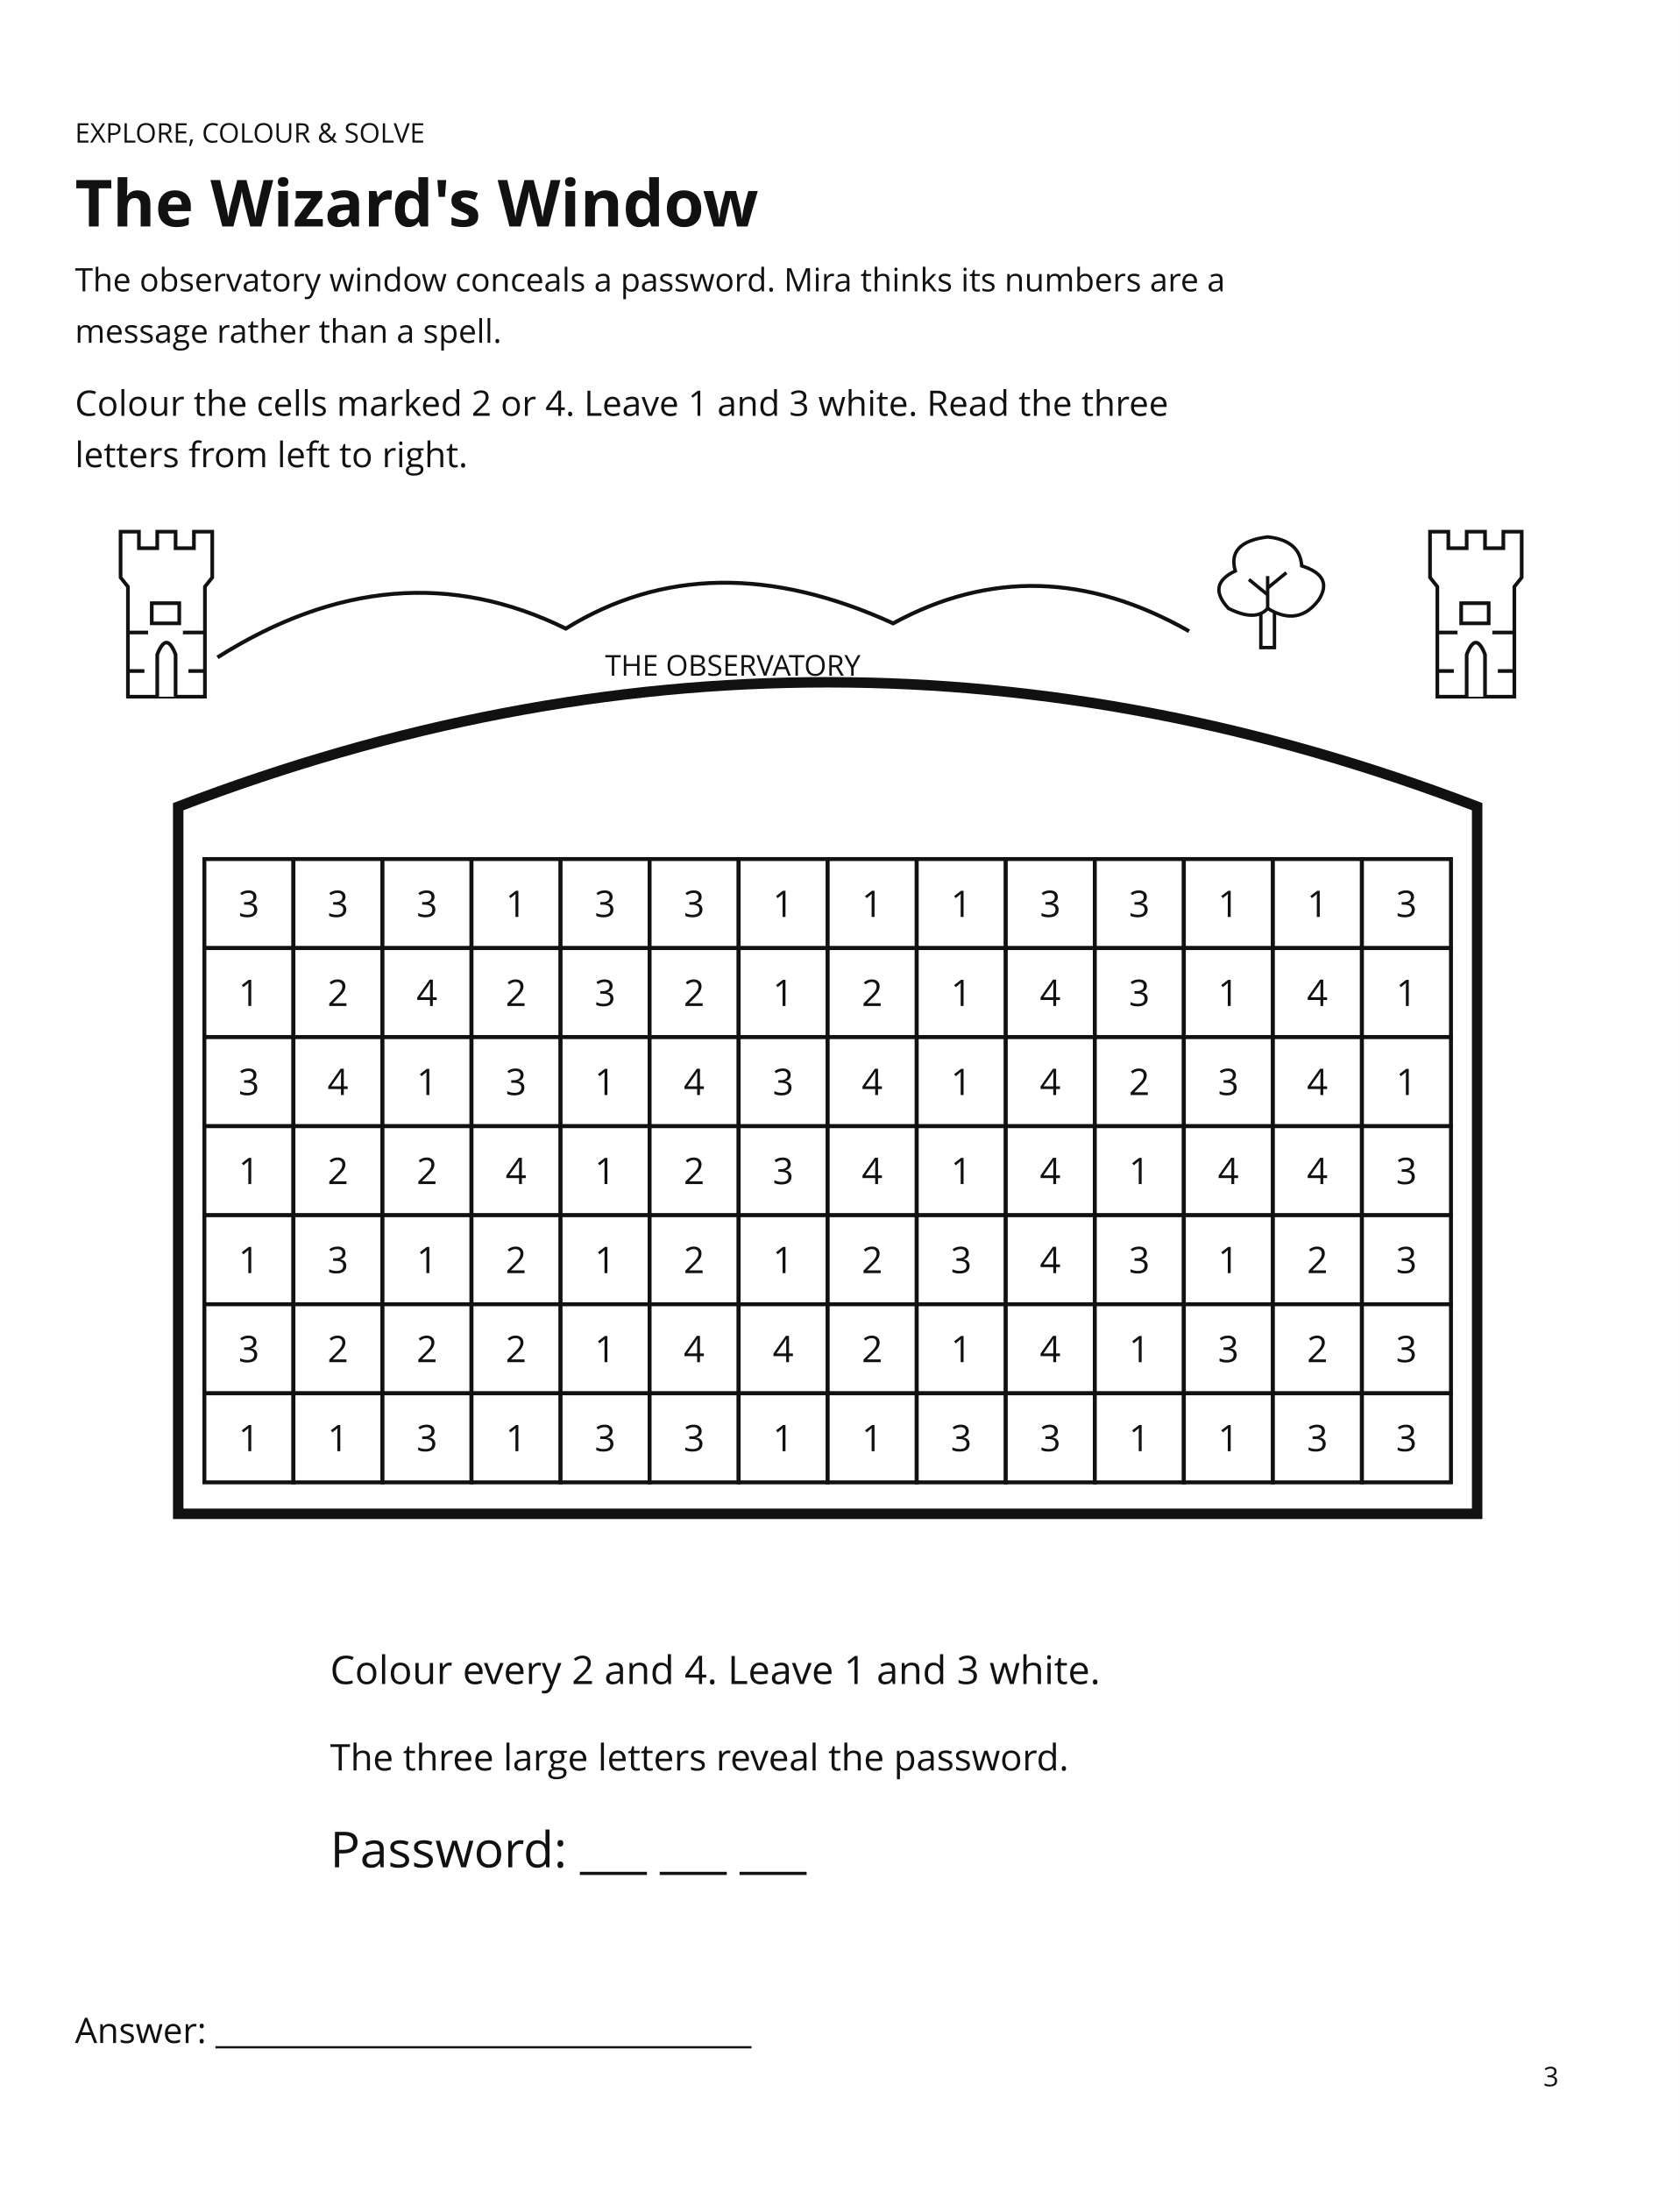
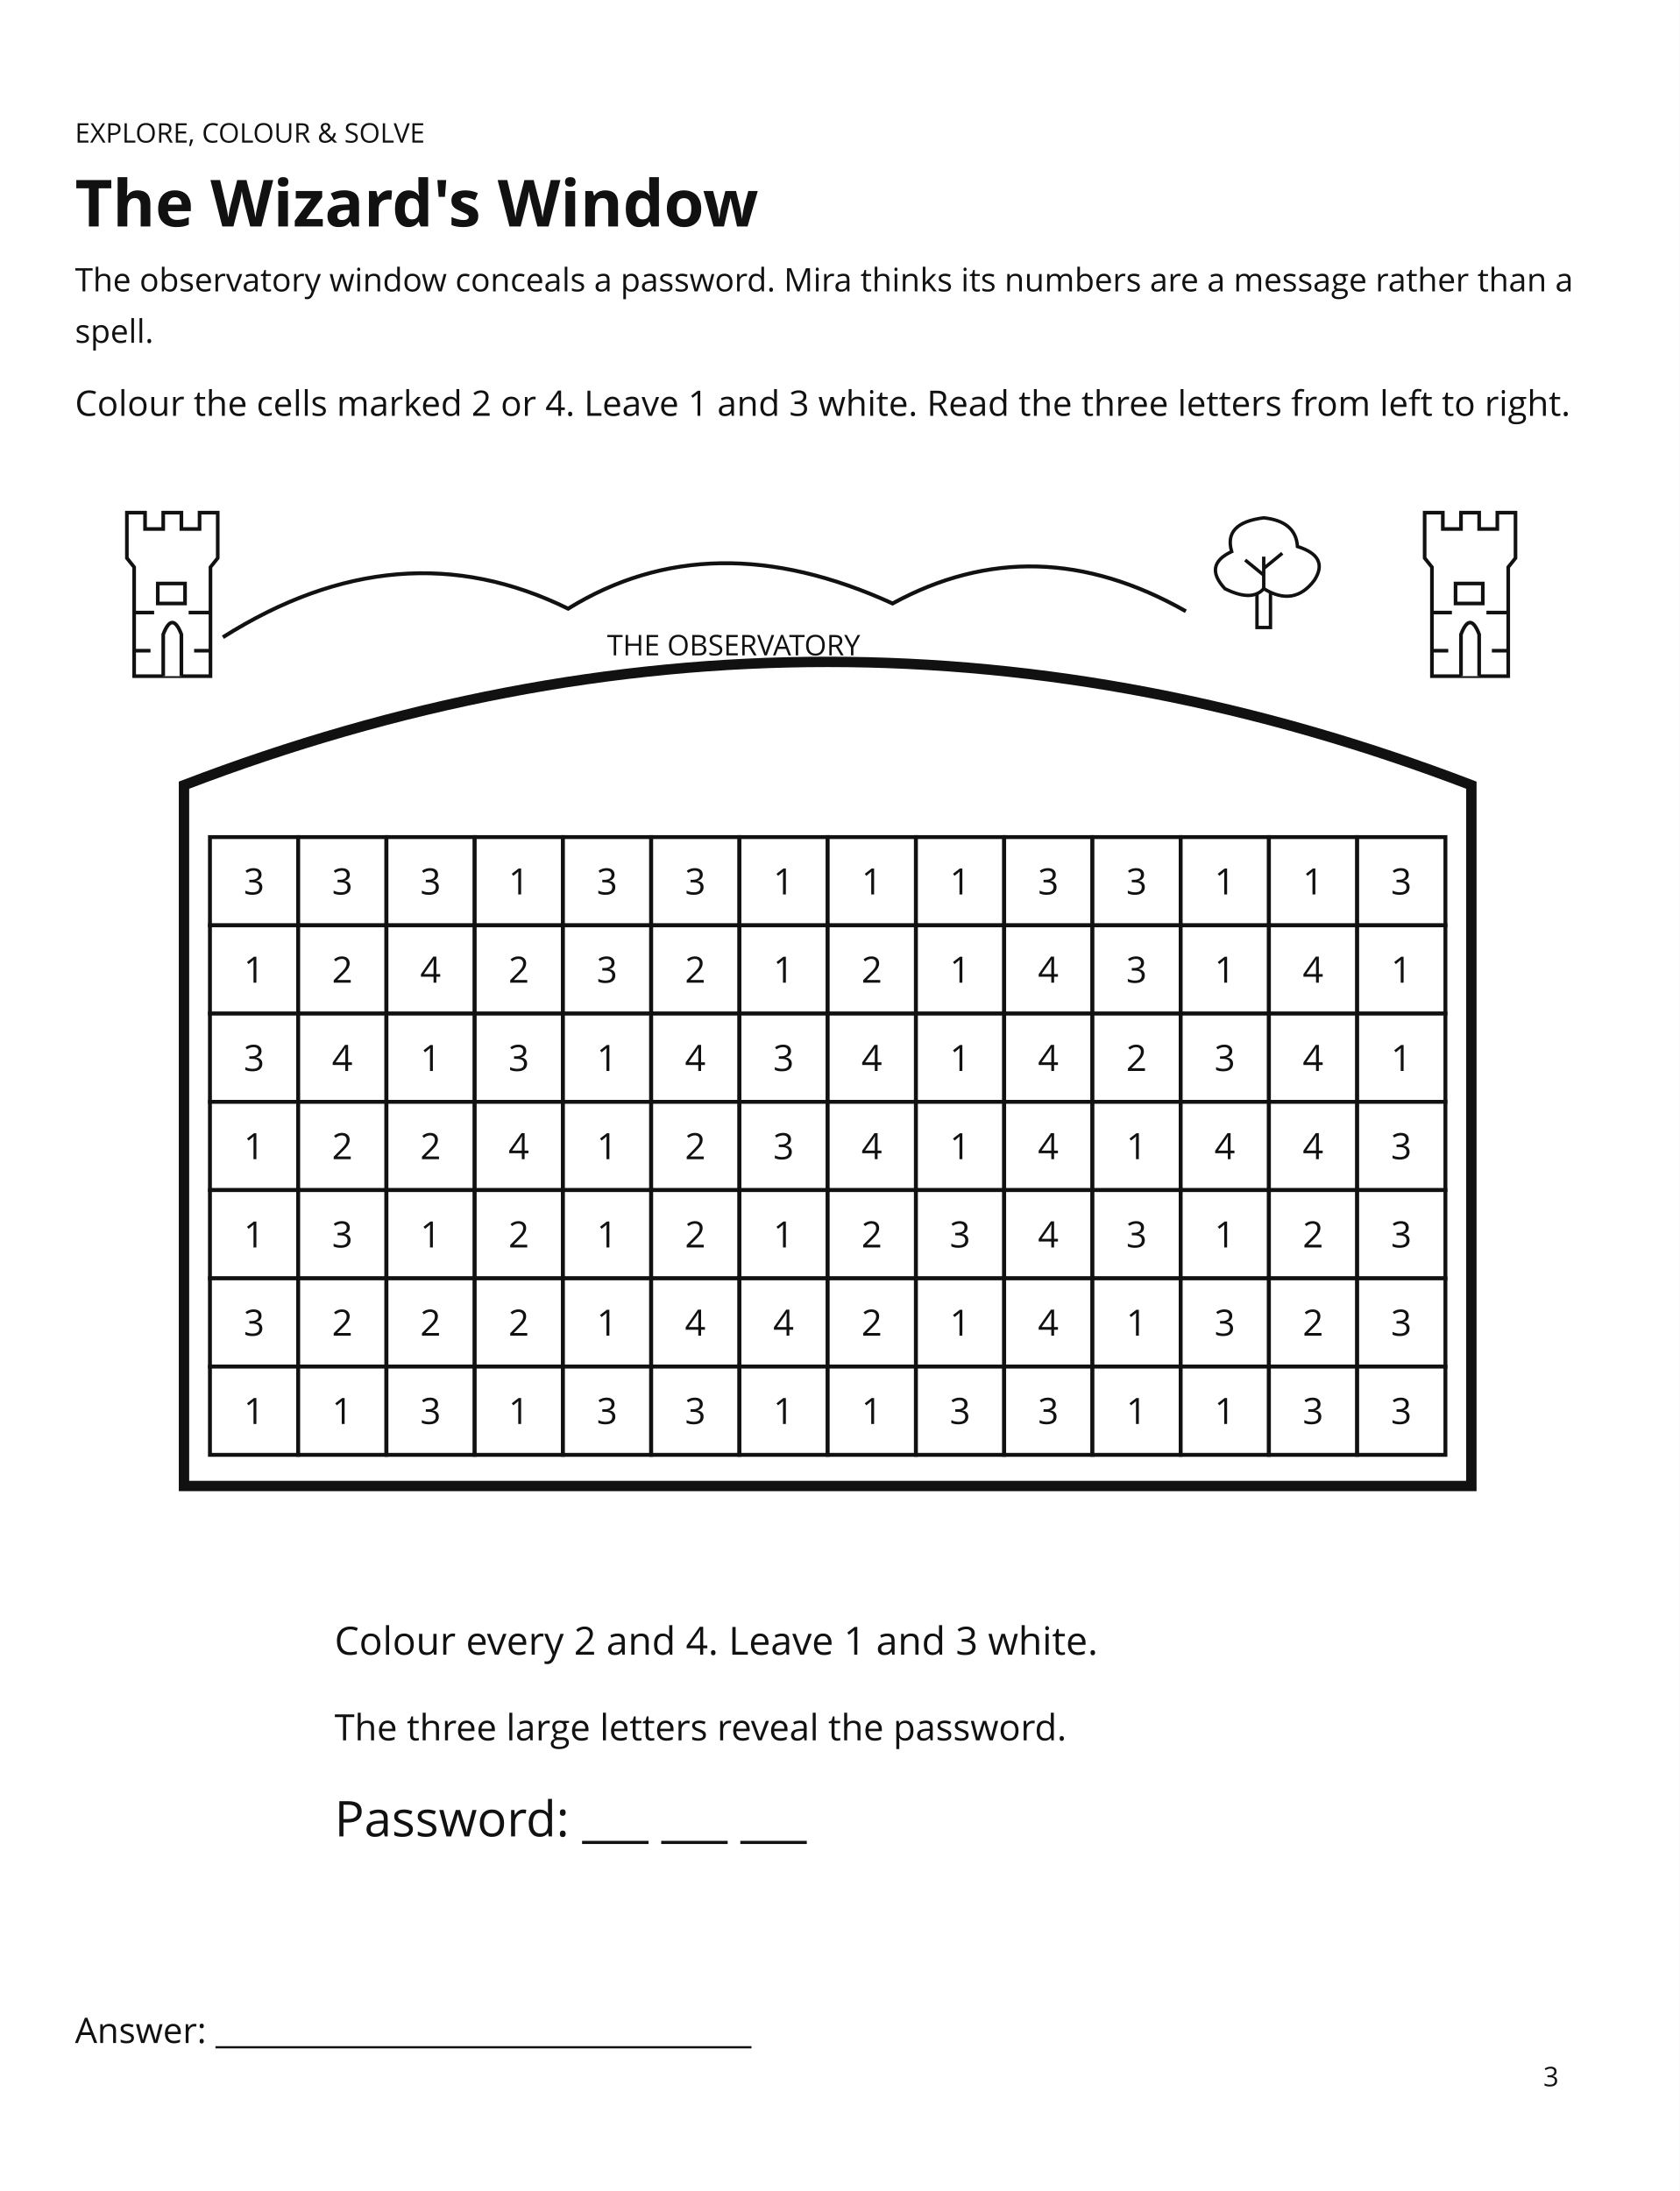
<svg xmlns="http://www.w3.org/2000/svg" width="8.625in" height="11.25in" viewBox="0 0 621 810" role="img" aria-label="The Wizard's Window">
  <rect width="100%" height="100%" fill="white" />
  <g transform="translate(27.72 36.72)">
    <text x="0" y="16" font-family="Open Sans, sans-serif" font-size="10" fill="#111" stroke="none">EXPLORE, COLOUR &amp; SOLVE</text>
    <text x="0" y="47" font-family="Open Sans, sans-serif" font-size="24" fill="#111" stroke="none" font-weight="bold">The Wizard's Window</text>
-     <text x="0" y="71" font-family="Open Sans, sans-serif" font-size="12" fill="#111" stroke="none">The observatory window conceals a password. Mira thinks its numbers are a</text>
-     <text x="0" y="90" font-family="Open Sans, sans-serif" font-size="12" fill="#111" stroke="none">message rather than a spell.</text>
-     <text x="0" y="117" font-family="Open Sans, sans-serif" font-size="13" fill="#111" stroke="none">Colour the cells marked 2 or 4. Leave 1 and 3 white. Read the three</text>
-     <text x="0" y="136" font-family="Open Sans, sans-serif" font-size="13" fill="#111" stroke="none">letters from left to right.</text>
-     <g transform="translate(12.0231 155) scale(0.9682069)">
+     <text x="0" y="71" font-family="Open Sans, sans-serif" font-size="12" fill="#111" stroke="none">The observatory window conceals a password. Mira thinks its numbers are a message rather than a</text>
+     <text x="0" y="90" font-family="Open Sans, sans-serif" font-size="12" fill="#111" stroke="none">spell.</text>
+     <text x="0" y="117" font-family="Open Sans, sans-serif" font-size="13" fill="#111" stroke="none">Colour the cells marked 2 or 4. Leave 1 and 3 white. Read the three letters from left to right.</text>
+     <g transform="translate(14.39379 148) scale(0.9595862)">
      <g data-layer="artwork">
        <g transform="translate(5 5) scale(0.7)" fill="white" stroke="#111" stroke-width="2">
          <path d="M0 25V0H10V9H20V0H30V9H40V0H50V25L46 30V90H4V30Z" />
          <path d="M20 90V67Q25 54 30 67V90M17 39V50H32V39ZM4 55H15M34 55H46M4 76H13M37 76H46" />
        </g>
        <g transform="translate(505 5) scale(0.7)" fill="white" stroke="#111" stroke-width="2">
          <path d="M0 25V0H10V9H20V0H30V9H40V0H50V25L46 30V90H4V30Z" />
          <path d="M20 90V67Q25 54 30 67V90M17 39V50H32V39ZM4 55H15M34 55H46M4 76H13M37 76H46" />
        </g>
        <g transform="translate(443 7) scale(0.65)" fill="white" stroke="#111" stroke-width="2">
          <path d="M-4 40V65H4V40" />
          <path d="M0 0Q-24 3-19 20Q-36 28-23 42Q-7 50 0 42Q18 53 30 37Q39 23 20 17Q19 2 0 0Z" />
          <path d="M0 42V23M0 34L-11 25M0 30L11 21" />
        </g>
        <path d="M42 53Q110 10 175 42Q230 8 300 40Q355 10 413 43" fill="none" stroke="#111" stroke-width="1.5" />
        <text x="190" y="60" font-family="Open Sans, sans-serif" font-size="11" fill="#111" stroke="none">THE OBSERVATORY</text>
      </g>
      <g data-layer="puzzle" fill="none" stroke="#111" stroke-width="1.5">
        <path d="M27 380V110Q275 15 523 110V380Z" fill="none" stroke="#111" stroke-width="4" />
        <rect x="37" y="130" width="34" height="34" fill="white" />
        <text x="54" y="152.1" font-family="Open Sans, sans-serif" font-size="14" fill="#111" stroke="none" text-anchor="middle">3</text>
        <rect x="71" y="130" width="34" height="34" fill="white" />
        <text x="88" y="152.1" font-family="Open Sans, sans-serif" font-size="14" fill="#111" stroke="none" text-anchor="middle">3</text>
        <rect x="105" y="130" width="34" height="34" fill="white" />
        <text x="122" y="152.1" font-family="Open Sans, sans-serif" font-size="14" fill="#111" stroke="none" text-anchor="middle">3</text>
        <rect x="139" y="130" width="34" height="34" fill="white" />
        <text x="156" y="152.1" font-family="Open Sans, sans-serif" font-size="14" fill="#111" stroke="none" text-anchor="middle">1</text>
        <rect x="173" y="130" width="34" height="34" fill="white" />
        <text x="190" y="152.1" font-family="Open Sans, sans-serif" font-size="14" fill="#111" stroke="none" text-anchor="middle">3</text>
        <rect x="207" y="130" width="34" height="34" fill="white" />
        <text x="224" y="152.1" font-family="Open Sans, sans-serif" font-size="14" fill="#111" stroke="none" text-anchor="middle">3</text>
        <rect x="241" y="130" width="34" height="34" fill="white" />
        <text x="258" y="152.1" font-family="Open Sans, sans-serif" font-size="14" fill="#111" stroke="none" text-anchor="middle">1</text>
        <rect x="275" y="130" width="34" height="34" fill="white" />
        <text x="292" y="152.1" font-family="Open Sans, sans-serif" font-size="14" fill="#111" stroke="none" text-anchor="middle">1</text>
        <rect x="309" y="130" width="34" height="34" fill="white" />
        <text x="326" y="152.1" font-family="Open Sans, sans-serif" font-size="14" fill="#111" stroke="none" text-anchor="middle">1</text>
        <rect x="343" y="130" width="34" height="34" fill="white" />
        <text x="360" y="152.1" font-family="Open Sans, sans-serif" font-size="14" fill="#111" stroke="none" text-anchor="middle">3</text>
        <rect x="377" y="130" width="34" height="34" fill="white" />
        <text x="394" y="152.1" font-family="Open Sans, sans-serif" font-size="14" fill="#111" stroke="none" text-anchor="middle">3</text>
        <rect x="411" y="130" width="34" height="34" fill="white" />
        <text x="428" y="152.1" font-family="Open Sans, sans-serif" font-size="14" fill="#111" stroke="none" text-anchor="middle">1</text>
        <rect x="445" y="130" width="34" height="34" fill="white" />
        <text x="462" y="152.1" font-family="Open Sans, sans-serif" font-size="14" fill="#111" stroke="none" text-anchor="middle">1</text>
        <rect x="479" y="130" width="34" height="34" fill="white" />
        <text x="496" y="152.1" font-family="Open Sans, sans-serif" font-size="14" fill="#111" stroke="none" text-anchor="middle">3</text>
        <rect x="37" y="164" width="34" height="34" fill="white" />
        <text x="54" y="186.1" font-family="Open Sans, sans-serif" font-size="14" fill="#111" stroke="none" text-anchor="middle">1</text>
        <rect x="71" y="164" width="34" height="34" fill="white" />
        <text x="88" y="186.1" font-family="Open Sans, sans-serif" font-size="14" fill="#111" stroke="none" text-anchor="middle">2</text>
        <rect x="105" y="164" width="34" height="34" fill="white" />
        <text x="122" y="186.1" font-family="Open Sans, sans-serif" font-size="14" fill="#111" stroke="none" text-anchor="middle">4</text>
        <rect x="139" y="164" width="34" height="34" fill="white" />
        <text x="156" y="186.1" font-family="Open Sans, sans-serif" font-size="14" fill="#111" stroke="none" text-anchor="middle">2</text>
        <rect x="173" y="164" width="34" height="34" fill="white" />
        <text x="190" y="186.1" font-family="Open Sans, sans-serif" font-size="14" fill="#111" stroke="none" text-anchor="middle">3</text>
        <rect x="207" y="164" width="34" height="34" fill="white" />
        <text x="224" y="186.1" font-family="Open Sans, sans-serif" font-size="14" fill="#111" stroke="none" text-anchor="middle">2</text>
        <rect x="241" y="164" width="34" height="34" fill="white" />
        <text x="258" y="186.1" font-family="Open Sans, sans-serif" font-size="14" fill="#111" stroke="none" text-anchor="middle">1</text>
        <rect x="275" y="164" width="34" height="34" fill="white" />
        <text x="292" y="186.1" font-family="Open Sans, sans-serif" font-size="14" fill="#111" stroke="none" text-anchor="middle">2</text>
        <rect x="309" y="164" width="34" height="34" fill="white" />
        <text x="326" y="186.1" font-family="Open Sans, sans-serif" font-size="14" fill="#111" stroke="none" text-anchor="middle">1</text>
        <rect x="343" y="164" width="34" height="34" fill="white" />
        <text x="360" y="186.1" font-family="Open Sans, sans-serif" font-size="14" fill="#111" stroke="none" text-anchor="middle">4</text>
        <rect x="377" y="164" width="34" height="34" fill="white" />
        <text x="394" y="186.1" font-family="Open Sans, sans-serif" font-size="14" fill="#111" stroke="none" text-anchor="middle">3</text>
        <rect x="411" y="164" width="34" height="34" fill="white" />
        <text x="428" y="186.1" font-family="Open Sans, sans-serif" font-size="14" fill="#111" stroke="none" text-anchor="middle">1</text>
        <rect x="445" y="164" width="34" height="34" fill="white" />
        <text x="462" y="186.1" font-family="Open Sans, sans-serif" font-size="14" fill="#111" stroke="none" text-anchor="middle">4</text>
        <rect x="479" y="164" width="34" height="34" fill="white" />
        <text x="496" y="186.1" font-family="Open Sans, sans-serif" font-size="14" fill="#111" stroke="none" text-anchor="middle">1</text>
        <rect x="37" y="198" width="34" height="34" fill="white" />
        <text x="54" y="220.1" font-family="Open Sans, sans-serif" font-size="14" fill="#111" stroke="none" text-anchor="middle">3</text>
        <rect x="71" y="198" width="34" height="34" fill="white" />
        <text x="88" y="220.1" font-family="Open Sans, sans-serif" font-size="14" fill="#111" stroke="none" text-anchor="middle">4</text>
        <rect x="105" y="198" width="34" height="34" fill="white" />
        <text x="122" y="220.1" font-family="Open Sans, sans-serif" font-size="14" fill="#111" stroke="none" text-anchor="middle">1</text>
        <rect x="139" y="198" width="34" height="34" fill="white" />
        <text x="156" y="220.1" font-family="Open Sans, sans-serif" font-size="14" fill="#111" stroke="none" text-anchor="middle">3</text>
        <rect x="173" y="198" width="34" height="34" fill="white" />
        <text x="190" y="220.1" font-family="Open Sans, sans-serif" font-size="14" fill="#111" stroke="none" text-anchor="middle">1</text>
        <rect x="207" y="198" width="34" height="34" fill="white" />
        <text x="224" y="220.1" font-family="Open Sans, sans-serif" font-size="14" fill="#111" stroke="none" text-anchor="middle">4</text>
        <rect x="241" y="198" width="34" height="34" fill="white" />
        <text x="258" y="220.1" font-family="Open Sans, sans-serif" font-size="14" fill="#111" stroke="none" text-anchor="middle">3</text>
        <rect x="275" y="198" width="34" height="34" fill="white" />
        <text x="292" y="220.1" font-family="Open Sans, sans-serif" font-size="14" fill="#111" stroke="none" text-anchor="middle">4</text>
        <rect x="309" y="198" width="34" height="34" fill="white" />
        <text x="326" y="220.1" font-family="Open Sans, sans-serif" font-size="14" fill="#111" stroke="none" text-anchor="middle">1</text>
        <rect x="343" y="198" width="34" height="34" fill="white" />
        <text x="360" y="220.1" font-family="Open Sans, sans-serif" font-size="14" fill="#111" stroke="none" text-anchor="middle">4</text>
        <rect x="377" y="198" width="34" height="34" fill="white" />
        <text x="394" y="220.1" font-family="Open Sans, sans-serif" font-size="14" fill="#111" stroke="none" text-anchor="middle">2</text>
        <rect x="411" y="198" width="34" height="34" fill="white" />
        <text x="428" y="220.1" font-family="Open Sans, sans-serif" font-size="14" fill="#111" stroke="none" text-anchor="middle">3</text>
        <rect x="445" y="198" width="34" height="34" fill="white" />
        <text x="462" y="220.1" font-family="Open Sans, sans-serif" font-size="14" fill="#111" stroke="none" text-anchor="middle">4</text>
        <rect x="479" y="198" width="34" height="34" fill="white" />
        <text x="496" y="220.1" font-family="Open Sans, sans-serif" font-size="14" fill="#111" stroke="none" text-anchor="middle">1</text>
        <rect x="37" y="232" width="34" height="34" fill="white" />
        <text x="54" y="254.1" font-family="Open Sans, sans-serif" font-size="14" fill="#111" stroke="none" text-anchor="middle">1</text>
        <rect x="71" y="232" width="34" height="34" fill="white" />
        <text x="88" y="254.1" font-family="Open Sans, sans-serif" font-size="14" fill="#111" stroke="none" text-anchor="middle">2</text>
        <rect x="105" y="232" width="34" height="34" fill="white" />
        <text x="122" y="254.1" font-family="Open Sans, sans-serif" font-size="14" fill="#111" stroke="none" text-anchor="middle">2</text>
        <rect x="139" y="232" width="34" height="34" fill="white" />
        <text x="156" y="254.1" font-family="Open Sans, sans-serif" font-size="14" fill="#111" stroke="none" text-anchor="middle">4</text>
        <rect x="173" y="232" width="34" height="34" fill="white" />
        <text x="190" y="254.1" font-family="Open Sans, sans-serif" font-size="14" fill="#111" stroke="none" text-anchor="middle">1</text>
        <rect x="207" y="232" width="34" height="34" fill="white" />
        <text x="224" y="254.1" font-family="Open Sans, sans-serif" font-size="14" fill="#111" stroke="none" text-anchor="middle">2</text>
        <rect x="241" y="232" width="34" height="34" fill="white" />
        <text x="258" y="254.1" font-family="Open Sans, sans-serif" font-size="14" fill="#111" stroke="none" text-anchor="middle">3</text>
        <rect x="275" y="232" width="34" height="34" fill="white" />
        <text x="292" y="254.1" font-family="Open Sans, sans-serif" font-size="14" fill="#111" stroke="none" text-anchor="middle">4</text>
        <rect x="309" y="232" width="34" height="34" fill="white" />
        <text x="326" y="254.1" font-family="Open Sans, sans-serif" font-size="14" fill="#111" stroke="none" text-anchor="middle">1</text>
        <rect x="343" y="232" width="34" height="34" fill="white" />
        <text x="360" y="254.1" font-family="Open Sans, sans-serif" font-size="14" fill="#111" stroke="none" text-anchor="middle">4</text>
        <rect x="377" y="232" width="34" height="34" fill="white" />
        <text x="394" y="254.1" font-family="Open Sans, sans-serif" font-size="14" fill="#111" stroke="none" text-anchor="middle">1</text>
        <rect x="411" y="232" width="34" height="34" fill="white" />
        <text x="428" y="254.1" font-family="Open Sans, sans-serif" font-size="14" fill="#111" stroke="none" text-anchor="middle">4</text>
        <rect x="445" y="232" width="34" height="34" fill="white" />
        <text x="462" y="254.1" font-family="Open Sans, sans-serif" font-size="14" fill="#111" stroke="none" text-anchor="middle">4</text>
        <rect x="479" y="232" width="34" height="34" fill="white" />
        <text x="496" y="254.1" font-family="Open Sans, sans-serif" font-size="14" fill="#111" stroke="none" text-anchor="middle">3</text>
        <rect x="37" y="266" width="34" height="34" fill="white" />
        <text x="54" y="288.1" font-family="Open Sans, sans-serif" font-size="14" fill="#111" stroke="none" text-anchor="middle">1</text>
        <rect x="71" y="266" width="34" height="34" fill="white" />
        <text x="88" y="288.1" font-family="Open Sans, sans-serif" font-size="14" fill="#111" stroke="none" text-anchor="middle">3</text>
        <rect x="105" y="266" width="34" height="34" fill="white" />
        <text x="122" y="288.1" font-family="Open Sans, sans-serif" font-size="14" fill="#111" stroke="none" text-anchor="middle">1</text>
        <rect x="139" y="266" width="34" height="34" fill="white" />
        <text x="156" y="288.1" font-family="Open Sans, sans-serif" font-size="14" fill="#111" stroke="none" text-anchor="middle">2</text>
        <rect x="173" y="266" width="34" height="34" fill="white" />
        <text x="190" y="288.1" font-family="Open Sans, sans-serif" font-size="14" fill="#111" stroke="none" text-anchor="middle">1</text>
        <rect x="207" y="266" width="34" height="34" fill="white" />
        <text x="224" y="288.1" font-family="Open Sans, sans-serif" font-size="14" fill="#111" stroke="none" text-anchor="middle">2</text>
        <rect x="241" y="266" width="34" height="34" fill="white" />
        <text x="258" y="288.1" font-family="Open Sans, sans-serif" font-size="14" fill="#111" stroke="none" text-anchor="middle">1</text>
        <rect x="275" y="266" width="34" height="34" fill="white" />
        <text x="292" y="288.1" font-family="Open Sans, sans-serif" font-size="14" fill="#111" stroke="none" text-anchor="middle">2</text>
        <rect x="309" y="266" width="34" height="34" fill="white" />
        <text x="326" y="288.1" font-family="Open Sans, sans-serif" font-size="14" fill="#111" stroke="none" text-anchor="middle">3</text>
        <rect x="343" y="266" width="34" height="34" fill="white" />
        <text x="360" y="288.1" font-family="Open Sans, sans-serif" font-size="14" fill="#111" stroke="none" text-anchor="middle">4</text>
        <rect x="377" y="266" width="34" height="34" fill="white" />
        <text x="394" y="288.1" font-family="Open Sans, sans-serif" font-size="14" fill="#111" stroke="none" text-anchor="middle">3</text>
        <rect x="411" y="266" width="34" height="34" fill="white" />
        <text x="428" y="288.1" font-family="Open Sans, sans-serif" font-size="14" fill="#111" stroke="none" text-anchor="middle">1</text>
        <rect x="445" y="266" width="34" height="34" fill="white" />
        <text x="462" y="288.1" font-family="Open Sans, sans-serif" font-size="14" fill="#111" stroke="none" text-anchor="middle">2</text>
        <rect x="479" y="266" width="34" height="34" fill="white" />
        <text x="496" y="288.1" font-family="Open Sans, sans-serif" font-size="14" fill="#111" stroke="none" text-anchor="middle">3</text>
        <rect x="37" y="300" width="34" height="34" fill="white" />
        <text x="54" y="322.1" font-family="Open Sans, sans-serif" font-size="14" fill="#111" stroke="none" text-anchor="middle">3</text>
        <rect x="71" y="300" width="34" height="34" fill="white" />
        <text x="88" y="322.1" font-family="Open Sans, sans-serif" font-size="14" fill="#111" stroke="none" text-anchor="middle">2</text>
        <rect x="105" y="300" width="34" height="34" fill="white" />
        <text x="122" y="322.1" font-family="Open Sans, sans-serif" font-size="14" fill="#111" stroke="none" text-anchor="middle">2</text>
        <rect x="139" y="300" width="34" height="34" fill="white" />
        <text x="156" y="322.1" font-family="Open Sans, sans-serif" font-size="14" fill="#111" stroke="none" text-anchor="middle">2</text>
        <rect x="173" y="300" width="34" height="34" fill="white" />
        <text x="190" y="322.1" font-family="Open Sans, sans-serif" font-size="14" fill="#111" stroke="none" text-anchor="middle">1</text>
        <rect x="207" y="300" width="34" height="34" fill="white" />
        <text x="224" y="322.1" font-family="Open Sans, sans-serif" font-size="14" fill="#111" stroke="none" text-anchor="middle">4</text>
        <rect x="241" y="300" width="34" height="34" fill="white" />
        <text x="258" y="322.1" font-family="Open Sans, sans-serif" font-size="14" fill="#111" stroke="none" text-anchor="middle">4</text>
        <rect x="275" y="300" width="34" height="34" fill="white" />
        <text x="292" y="322.1" font-family="Open Sans, sans-serif" font-size="14" fill="#111" stroke="none" text-anchor="middle">2</text>
        <rect x="309" y="300" width="34" height="34" fill="white" />
        <text x="326" y="322.1" font-family="Open Sans, sans-serif" font-size="14" fill="#111" stroke="none" text-anchor="middle">1</text>
        <rect x="343" y="300" width="34" height="34" fill="white" />
        <text x="360" y="322.1" font-family="Open Sans, sans-serif" font-size="14" fill="#111" stroke="none" text-anchor="middle">4</text>
        <rect x="377" y="300" width="34" height="34" fill="white" />
        <text x="394" y="322.1" font-family="Open Sans, sans-serif" font-size="14" fill="#111" stroke="none" text-anchor="middle">1</text>
        <rect x="411" y="300" width="34" height="34" fill="white" />
        <text x="428" y="322.1" font-family="Open Sans, sans-serif" font-size="14" fill="#111" stroke="none" text-anchor="middle">3</text>
        <rect x="445" y="300" width="34" height="34" fill="white" />
        <text x="462" y="322.1" font-family="Open Sans, sans-serif" font-size="14" fill="#111" stroke="none" text-anchor="middle">2</text>
        <rect x="479" y="300" width="34" height="34" fill="white" />
        <text x="496" y="322.1" font-family="Open Sans, sans-serif" font-size="14" fill="#111" stroke="none" text-anchor="middle">3</text>
        <rect x="37" y="334" width="34" height="34" fill="white" />
        <text x="54" y="356.1" font-family="Open Sans, sans-serif" font-size="14" fill="#111" stroke="none" text-anchor="middle">1</text>
        <rect x="71" y="334" width="34" height="34" fill="white" />
        <text x="88" y="356.1" font-family="Open Sans, sans-serif" font-size="14" fill="#111" stroke="none" text-anchor="middle">1</text>
        <rect x="105" y="334" width="34" height="34" fill="white" />
        <text x="122" y="356.1" font-family="Open Sans, sans-serif" font-size="14" fill="#111" stroke="none" text-anchor="middle">3</text>
        <rect x="139" y="334" width="34" height="34" fill="white" />
        <text x="156" y="356.1" font-family="Open Sans, sans-serif" font-size="14" fill="#111" stroke="none" text-anchor="middle">1</text>
        <rect x="173" y="334" width="34" height="34" fill="white" />
        <text x="190" y="356.1" font-family="Open Sans, sans-serif" font-size="14" fill="#111" stroke="none" text-anchor="middle">3</text>
        <rect x="207" y="334" width="34" height="34" fill="white" />
        <text x="224" y="356.1" font-family="Open Sans, sans-serif" font-size="14" fill="#111" stroke="none" text-anchor="middle">3</text>
        <rect x="241" y="334" width="34" height="34" fill="white" />
        <text x="258" y="356.1" font-family="Open Sans, sans-serif" font-size="14" fill="#111" stroke="none" text-anchor="middle">1</text>
        <rect x="275" y="334" width="34" height="34" fill="white" />
        <text x="292" y="356.1" font-family="Open Sans, sans-serif" font-size="14" fill="#111" stroke="none" text-anchor="middle">1</text>
        <rect x="309" y="334" width="34" height="34" fill="white" />
        <text x="326" y="356.1" font-family="Open Sans, sans-serif" font-size="14" fill="#111" stroke="none" text-anchor="middle">3</text>
        <rect x="343" y="334" width="34" height="34" fill="white" />
        <text x="360" y="356.1" font-family="Open Sans, sans-serif" font-size="14" fill="#111" stroke="none" text-anchor="middle">3</text>
        <rect x="377" y="334" width="34" height="34" fill="white" />
        <text x="394" y="356.1" font-family="Open Sans, sans-serif" font-size="14" fill="#111" stroke="none" text-anchor="middle">1</text>
        <rect x="411" y="334" width="34" height="34" fill="white" />
        <text x="428" y="356.1" font-family="Open Sans, sans-serif" font-size="14" fill="#111" stroke="none" text-anchor="middle">1</text>
        <rect x="445" y="334" width="34" height="34" fill="white" />
        <text x="462" y="356.1" font-family="Open Sans, sans-serif" font-size="14" fill="#111" stroke="none" text-anchor="middle">3</text>
        <rect x="479" y="334" width="34" height="34" fill="white" />
        <text x="496" y="356.1" font-family="Open Sans, sans-serif" font-size="14" fill="#111" stroke="none" text-anchor="middle">3</text>
        <text x="85" y="445" font-family="Open Sans, sans-serif" font-size="15" fill="#111" stroke="none">Colour every 2 and 4. Leave 1 and 3 white.</text>
        <text x="85" y="478" font-family="Open Sans, sans-serif" font-size="14" fill="#111" stroke="none">The three large letters reveal the password.</text>
        <text x="85" y="515" font-family="Open Sans, sans-serif" font-size="19" fill="#111" stroke="none">Password: ___ ___ ___</text>
      </g>
    </g>
    <text x="0" y="718.56" font-family="Open Sans, sans-serif" font-size="13" fill="#111" stroke="none">Answer: __________________________________</text>
    <text x="548.56" y="734.56" font-family="Open Sans, sans-serif" font-size="10" fill="#111" stroke="none" text-anchor="end">3</text>
  </g>
</svg>
